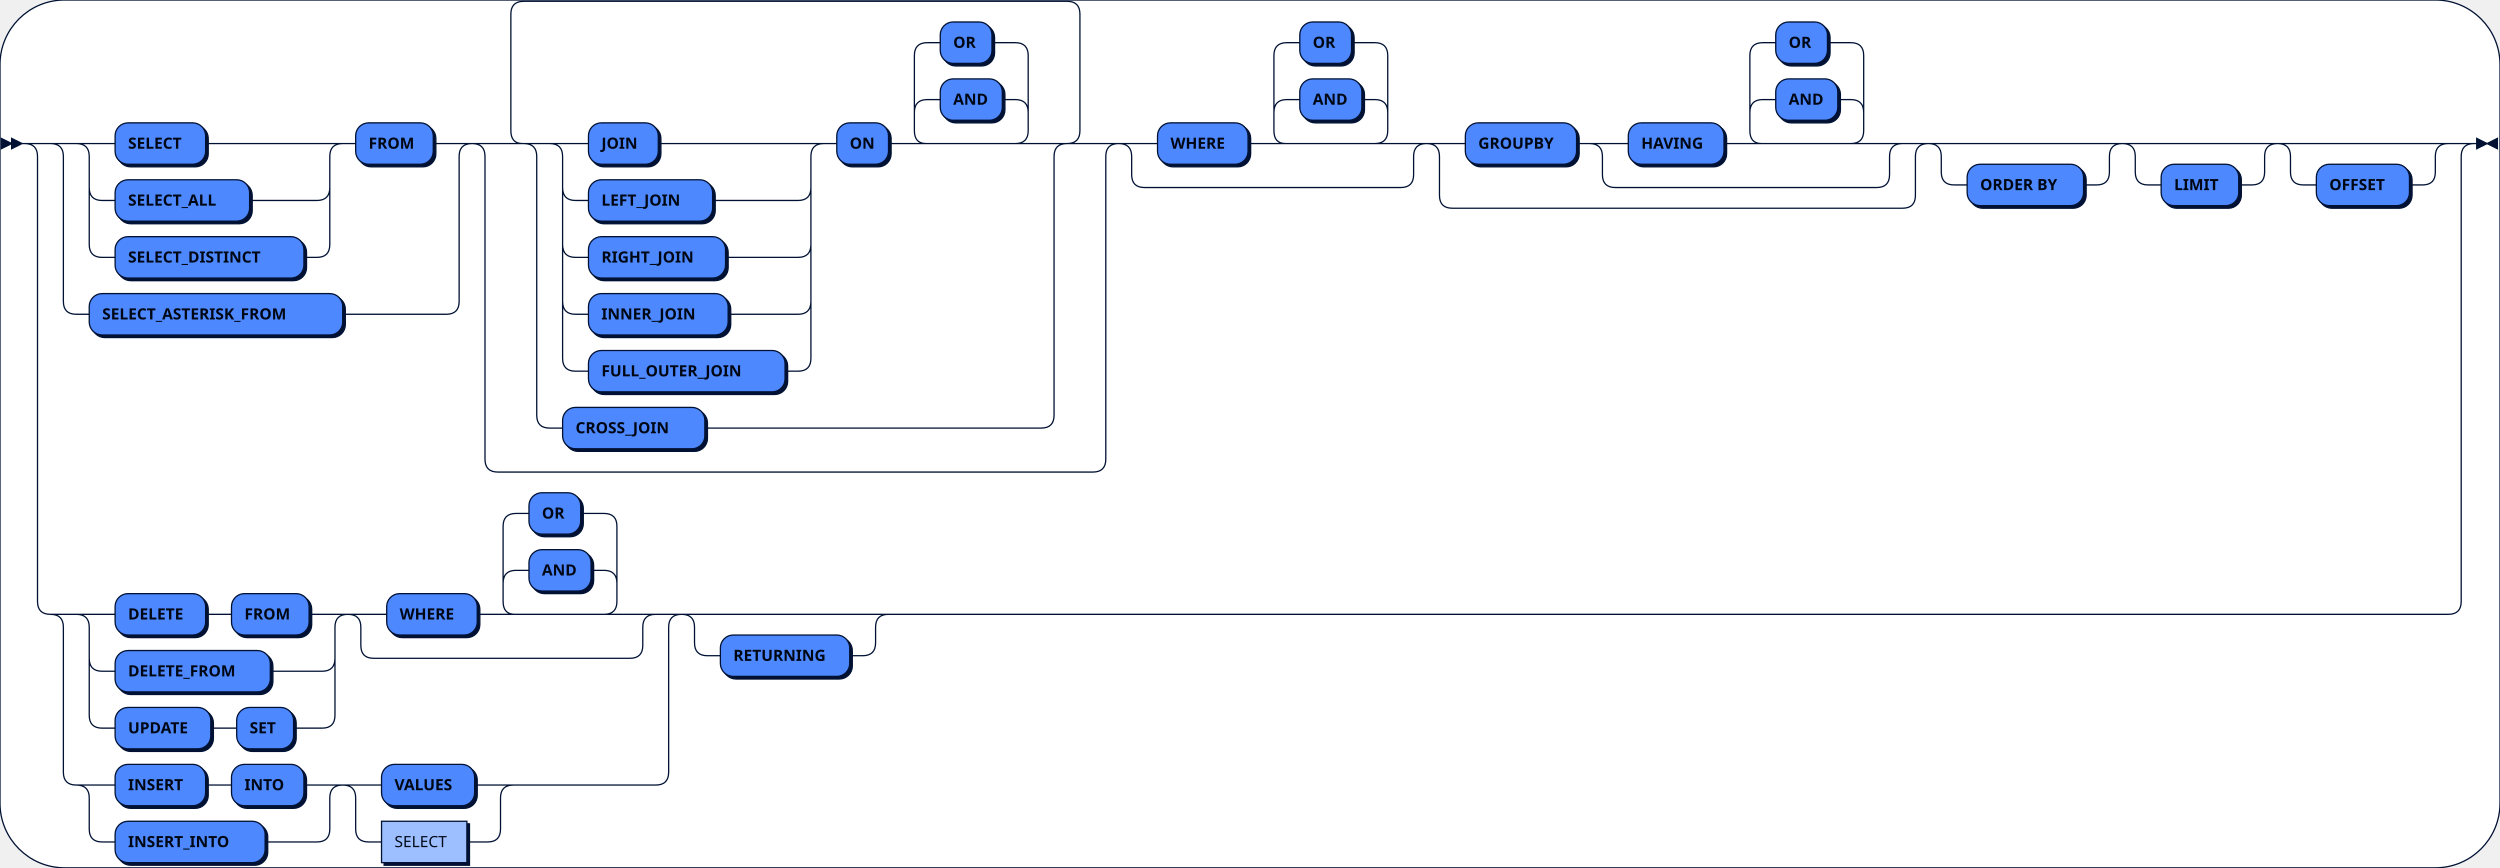
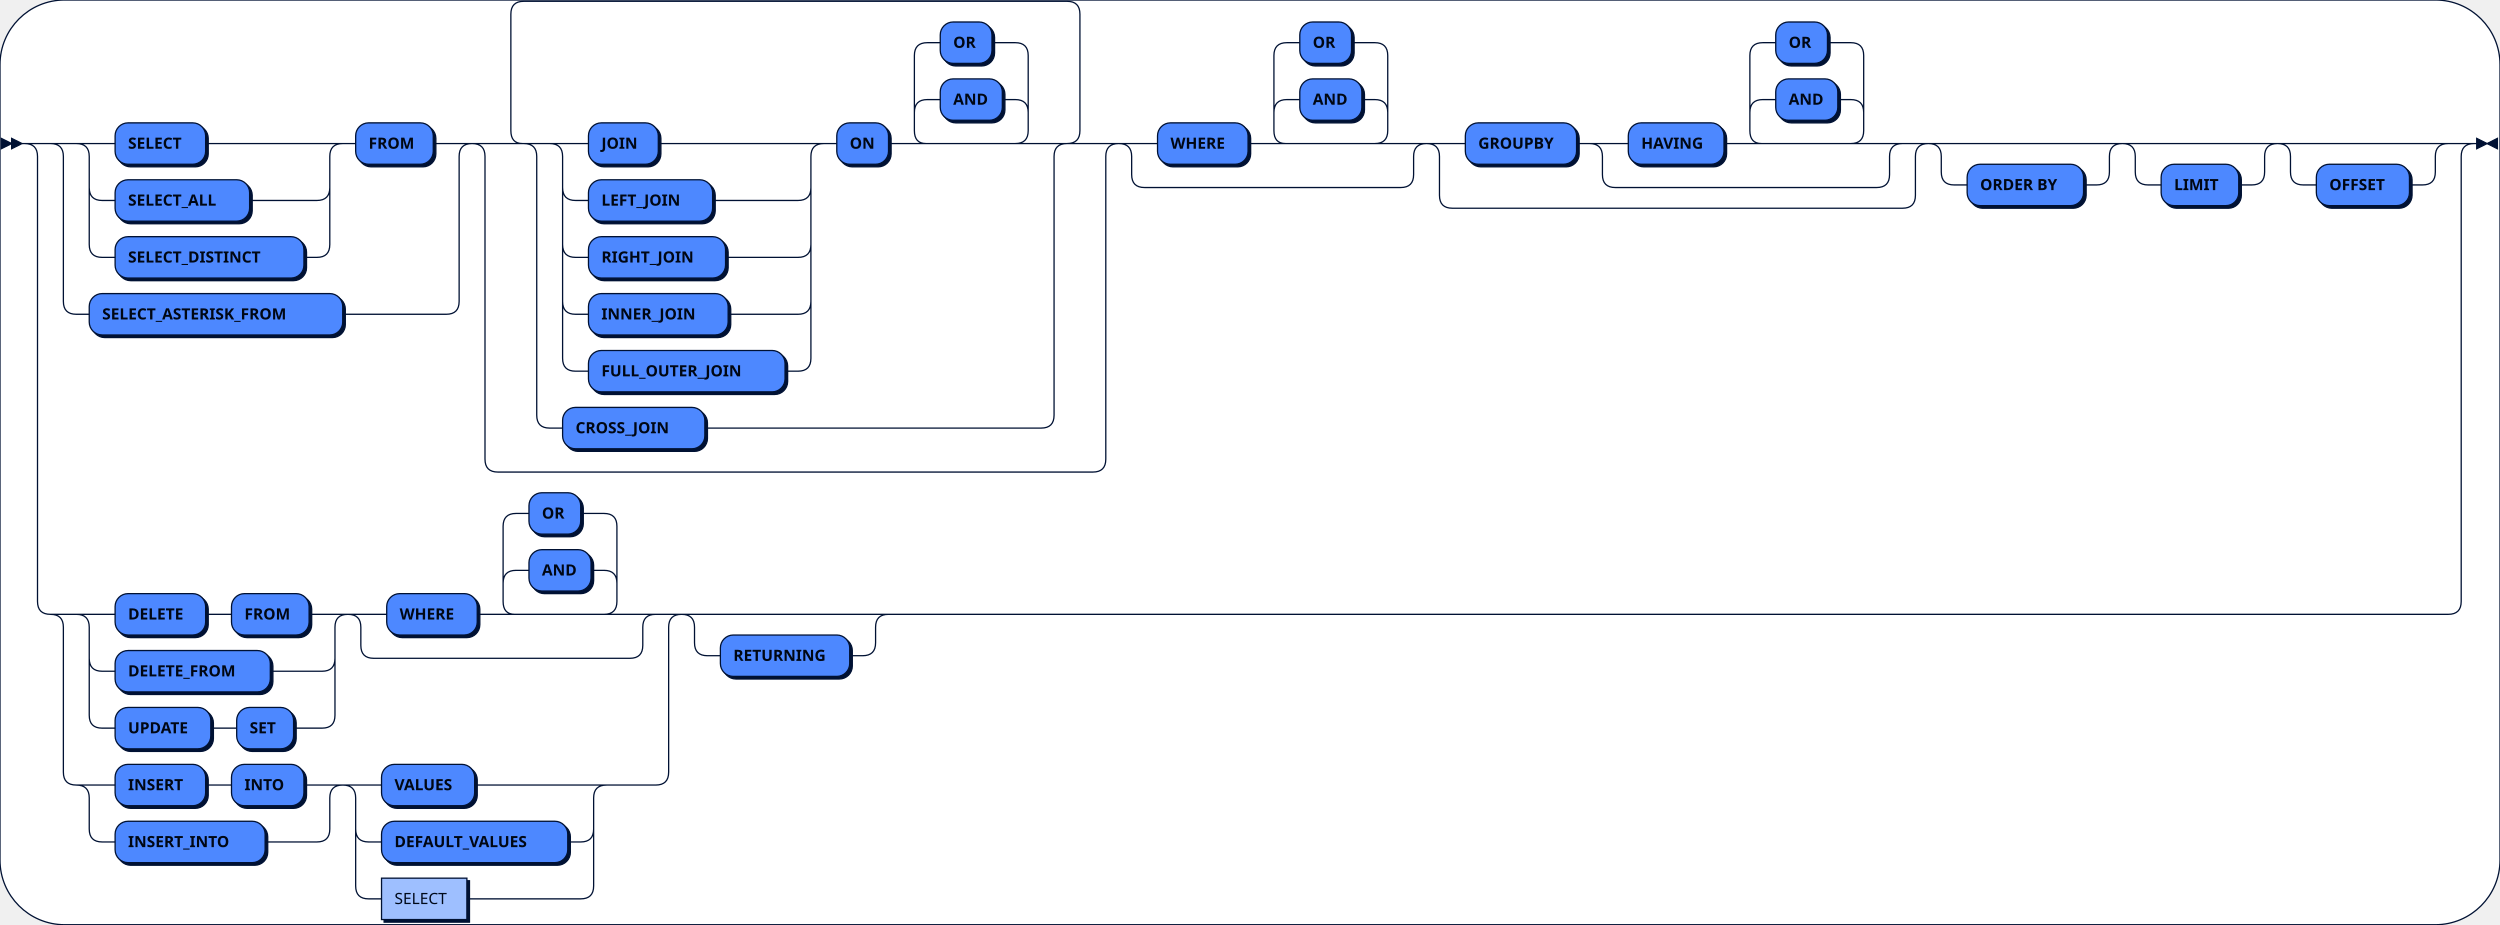
- <svg xmlns="http://www.w3.org/2000/svg" xmlns:xlink="http://www.w3.org/1999/xlink" width="1933" height="671">
+ <svg xmlns="http://www.w3.org/2000/svg" xmlns:xlink="http://www.w3.org/1999/xlink" width="1933" height="715">
  <defs>
    <style type="text/css">
            .line {fill: none; stroke: #001133; stroke-width: 1;}
            .bold-line {stroke: #000714; shape-rendering: crispEdges; stroke-width: 2;}
            .thin-line {stroke: #000A1F; shape-rendering: crispEdges}
            .filled {fill: #001133; stroke: none;}
            text.terminal {
                font-family: Verdana, Sans-serif;
                font-size: 12px;
                fill: #000714;
                font-weight: bold;
            }
            text.nonterminal {
                font-family: Verdana, Sans-serif;
                font-size: 12px;
                fill: #00091A;
                font-weight: normal;
            }
            text.regexp {
                font-family: Verdana, Sans-serif;
                font-size: 12px;
                fill: #000A1F;
                font-weight: normal;
            }
            rect, circle, polygon {fill: #001133; stroke: #001133;}
            rect.background {fill: #FFFFFF; stroke: #001133; stroke-width: 1;}
            rect.terminal {fill: #4D88FF; stroke: #001133; stroke-width: 1;}
            rect.nonterminal {fill: #9EBFFF; stroke: #001133; stroke-width: 1;}
            rect.text {fill: none; stroke: none;}
            polygon.regexp {fill: #C7DAFF; stroke: #001133; stroke-width: 1;}
        </style>
  </defs>
-   <rect class="background" x="0" y="0" width="1933" height="671" rx="50" fill="#000000" />
+   <rect class="background" x="0" y="0" width="1933" height="715" rx="50" fill="#000000" />
  <polygon points="9 111 1 107 1 115" />
  <polygon points="17 111 9 107 9 115" />
  <rect x="91" y="97" width="70" height="32" rx="10" />
  <rect x="89" y="95" width="70" height="32" class="terminal" rx="10" />
  <text class="terminal" x="99" y="115">SELECT</text>
  <rect x="91" y="141" width="104" height="32" rx="10" />
  <rect x="89" y="139" width="104" height="32" class="terminal" rx="10" />
  <text class="terminal" x="99" y="159">SELECT_ALL</text>
  <rect x="91" y="185" width="146" height="32" rx="10" />
  <rect x="89" y="183" width="146" height="32" class="terminal" rx="10" />
  <text class="terminal" x="99" y="203">SELECT_DISTINCT</text>
  <rect x="277" y="97" width="60" height="32" rx="10" />
  <rect x="275" y="95" width="60" height="32" class="terminal" rx="10" />
  <text class="terminal" x="285" y="115">FROM</text>
  <rect x="71" y="229" width="196" height="32" rx="10" />
  <rect x="69" y="227" width="196" height="32" class="terminal" rx="10" />
  <text class="terminal" x="79" y="247">SELECT_ASTERISK_FROM</text>
  <rect x="457" y="97" width="54" height="32" rx="10" />
  <rect x="455" y="95" width="54" height="32" class="terminal" rx="10" />
  <text class="terminal" x="465" y="115">JOIN</text>
  <rect x="457" y="141" width="96" height="32" rx="10" />
  <rect x="455" y="139" width="96" height="32" class="terminal" rx="10" />
  <text class="terminal" x="465" y="159">LEFT_JOIN</text>
  <rect x="457" y="185" width="106" height="32" rx="10" />
  <rect x="455" y="183" width="106" height="32" class="terminal" rx="10" />
  <text class="terminal" x="465" y="203">RIGHT_JOIN</text>
  <rect x="457" y="229" width="108" height="32" rx="10" />
  <rect x="455" y="227" width="108" height="32" class="terminal" rx="10" />
  <text class="terminal" x="465" y="247">INNER_JOIN</text>
  <rect x="457" y="273" width="152" height="32" rx="10" />
  <rect x="455" y="271" width="152" height="32" class="terminal" rx="10" />
  <text class="terminal" x="465" y="291">FULL_OUTER_JOIN</text>
  <rect x="649" y="97" width="40" height="32" rx="10" />
  <rect x="647" y="95" width="40" height="32" class="terminal" rx="10" />
  <text class="terminal" x="657" y="115">ON</text>
  <rect x="729" y="63" width="48" height="32" rx="10" />
  <rect x="727" y="61" width="48" height="32" class="terminal" rx="10" />
  <text class="terminal" x="737" y="81">AND</text>
  <rect x="729" y="19" width="40" height="32" rx="10" />
  <rect x="727" y="17" width="40" height="32" class="terminal" rx="10" />
  <text class="terminal" x="737" y="37">OR</text>
  <rect x="437" y="317" width="110" height="32" rx="10" />
  <rect x="435" y="315" width="110" height="32" class="terminal" rx="10" />
  <text class="terminal" x="445" y="335">CROSS_JOIN</text>
  <rect x="897" y="97" width="70" height="32" rx="10" />
  <rect x="895" y="95" width="70" height="32" class="terminal" rx="10" />
  <text class="terminal" x="905" y="115">WHERE</text>
  <rect x="1007" y="63" width="48" height="32" rx="10" />
  <rect x="1005" y="61" width="48" height="32" class="terminal" rx="10" />
  <text class="terminal" x="1015" y="81">AND</text>
  <rect x="1007" y="19" width="40" height="32" rx="10" />
  <rect x="1005" y="17" width="40" height="32" class="terminal" rx="10" />
  <text class="terminal" x="1015" y="37">OR</text>
  <rect x="1135" y="97" width="86" height="32" rx="10" />
  <rect x="1133" y="95" width="86" height="32" class="terminal" rx="10" />
  <text class="terminal" x="1143" y="115">GROUPBY</text>
  <rect x="1261" y="97" width="74" height="32" rx="10" />
  <rect x="1259" y="95" width="74" height="32" class="terminal" rx="10" />
  <text class="terminal" x="1269" y="115">HAVING</text>
  <rect x="1375" y="63" width="48" height="32" rx="10" />
  <rect x="1373" y="61" width="48" height="32" class="terminal" rx="10" />
  <text class="terminal" x="1383" y="81">AND</text>
  <rect x="1375" y="19" width="40" height="32" rx="10" />
  <rect x="1373" y="17" width="40" height="32" class="terminal" rx="10" />
  <text class="terminal" x="1383" y="37">OR</text>
  <rect x="1523" y="129" width="90" height="32" rx="10" />
  <rect x="1521" y="127" width="90" height="32" class="terminal" rx="10" />
  <text class="terminal" x="1531" y="147">ORDER BY</text>
  <rect x="1673" y="129" width="60" height="32" rx="10" />
  <rect x="1671" y="127" width="60" height="32" class="terminal" rx="10" />
  <text class="terminal" x="1681" y="147">LIMIT</text>
  <rect x="1793" y="129" width="72" height="32" rx="10" />
  <rect x="1791" y="127" width="72" height="32" class="terminal" rx="10" />
  <text class="terminal" x="1801" y="147">OFFSET</text>
  <rect x="91" y="461" width="70" height="32" rx="10" />
  <rect x="89" y="459" width="70" height="32" class="terminal" rx="10" />
  <text class="terminal" x="99" y="479">DELETE</text>
  <rect x="181" y="461" width="60" height="32" rx="10" />
  <rect x="179" y="459" width="60" height="32" class="terminal" rx="10" />
  <text class="terminal" x="189" y="479">FROM</text>
  <rect x="91" y="505" width="120" height="32" rx="10" />
  <rect x="89" y="503" width="120" height="32" class="terminal" rx="10" />
  <text class="terminal" x="99" y="523">DELETE_FROM</text>
  <rect x="91" y="549" width="74" height="32" rx="10" />
  <rect x="89" y="547" width="74" height="32" class="terminal" rx="10" />
  <text class="terminal" x="99" y="567">UPDATE</text>
  <rect x="185" y="549" width="44" height="32" rx="10" />
  <rect x="183" y="547" width="44" height="32" class="terminal" rx="10" />
  <text class="terminal" x="193" y="567">SET</text>
  <rect x="301" y="461" width="70" height="32" rx="10" />
  <rect x="299" y="459" width="70" height="32" class="terminal" rx="10" />
  <text class="terminal" x="309" y="479">WHERE</text>
  <rect x="411" y="427" width="48" height="32" rx="10" />
  <rect x="409" y="425" width="48" height="32" class="terminal" rx="10" />
  <text class="terminal" x="419" y="445">AND</text>
  <rect x="411" y="383" width="40" height="32" rx="10" />
  <rect x="409" y="381" width="40" height="32" class="terminal" rx="10" />
  <text class="terminal" x="419" y="401">OR</text>
  <rect x="91" y="593" width="70" height="32" rx="10" />
  <rect x="89" y="591" width="70" height="32" class="terminal" rx="10" />
  <text class="terminal" x="99" y="611">INSERT</text>
  <rect x="181" y="593" width="56" height="32" rx="10" />
  <rect x="179" y="591" width="56" height="32" class="terminal" rx="10" />
  <text class="terminal" x="189" y="611">INTO</text>
  <rect x="91" y="637" width="116" height="32" rx="10" />
  <rect x="89" y="635" width="116" height="32" class="terminal" rx="10" />
  <text class="terminal" x="99" y="655">INSERT_INTO</text>
  <rect x="297" y="593" width="72" height="32" rx="10" />
  <rect x="295" y="591" width="72" height="32" class="terminal" rx="10" />
  <text class="terminal" x="305" y="611">VALUES</text>
+   <rect x="297" y="637" width="144" height="32" rx="10" />
+   <rect x="295" y="635" width="144" height="32" class="terminal" rx="10" />
+   <text class="terminal" x="305" y="655">DEFAULT_VALUES</text>
  <a xlink:href="#SELECT" xlink:title="SELECT">
-     <rect x="297" y="637" width="66" height="32" />
-     <rect x="295" y="635" width="66" height="32" class="nonterminal" />
-     <text class="nonterminal" x="305" y="655">SELECT</text>
+     <rect x="297" y="681" width="66" height="32" />
+     <rect x="295" y="679" width="66" height="32" class="nonterminal" />
+     <text class="nonterminal" x="305" y="699">SELECT</text>
  </a>
  <rect x="559" y="493" width="100" height="32" rx="10" />
  <rect x="557" y="491" width="100" height="32" class="terminal" rx="10" />
  <text class="terminal" x="567" y="511">RETURNING</text>
-   <path class="line" d="m17 111 h2 m60 0 h10 m70 0 h10 m0 0 h76 m-186 0 h20 m166 0 h20 m-206 0 q10 0 10 10 m186 0 q0 -10 10 -10 m-196 10 v24 m186 0 v-24 m-186 24 q0 10 10 10 m166 0 q10 0 10 -10 m-176 10 h10 m104 0 h10 m0 0 h42 m-176 -10 v20 m186 0 v-20 m-186 20 v24 m186 0 v-24 m-186 24 q0 10 10 10 m166 0 q10 0 10 -10 m-176 10 h10 m146 0 h10 m20 -88 h10 m60 0 h10 m-306 0 h20 m286 0 h20 m-326 0 q10 0 10 10 m306 0 q0 -10 10 -10 m-316 10 v112 m306 0 v-112 m-306 112 q0 10 10 10 m286 0 q10 0 10 -10 m-296 10 h10 m196 0 h10 m0 0 h70 m100 -132 h10 m54 0 h10 m0 0 h98 m-192 0 h20 m172 0 h20 m-212 0 q10 0 10 10 m192 0 q0 -10 10 -10 m-202 10 v24 m192 0 v-24 m-192 24 q0 10 10 10 m172 0 q10 0 10 -10 m-182 10 h10 m96 0 h10 m0 0 h56 m-182 -10 v20 m192 0 v-20 m-192 20 v24 m192 0 v-24 m-192 24 q0 10 10 10 m172 0 q10 0 10 -10 m-182 10 h10 m106 0 h10 m0 0 h46 m-182 -10 v20 m192 0 v-20 m-192 20 v24 m192 0 v-24 m-192 24 q0 10 10 10 m172 0 q10 0 10 -10 m-182 10 h10 m108 0 h10 m0 0 h44 m-182 -10 v20 m192 0 v-20 m-192 20 v24 m192 0 v-24 m-192 24 q0 10 10 10 m172 0 q10 0 10 -10 m-182 10 h10 m152 0 h10 m20 -176 h10 m40 0 h10 m20 0 h10 m0 0 h58 m-88 0 l20 0 m-1 0 q-9 0 -9 -10 l0 -14 q0 -10 10 -10 m68 34 l20 0 m-20 0 q10 0 10 -10 l0 -14 q0 -10 -10 -10 m-68 0 h10 m48 0 h10 m-78 10 l0 -44 q0 -10 10 -10 m78 54 l0 -44 q0 -10 -10 -10 m-68 0 h10 m40 0 h10 m0 0 h8 m-380 78 h20 m380 0 h20 m-420 0 q10 0 10 10 m400 0 q0 -10 10 -10 m-410 10 v200 m400 0 v-200 m-400 200 q0 10 10 10 m380 0 q10 0 10 -10 m-390 10 h10 m110 0 h10 m0 0 h250 m-420 -220 l20 0 m-1 0 q-9 0 -9 -10 l0 -90 q0 -10 10 -10 m420 110 l20 0 m-20 0 q10 0 10 -10 l0 -90 q0 -10 -10 -10 m-420 0 h10 m0 0 h410 m-460 110 h20 m460 0 h20 m-500 0 q10 0 10 10 m480 0 q0 -10 10 -10 m-490 10 v234 m480 0 v-234 m-480 234 q0 10 10 10 m460 0 q10 0 10 -10 m-470 10 h10 m0 0 h450 m40 -254 h10 m70 0 h10 m20 0 h10 m0 0 h58 m-88 0 l20 0 m-1 0 q-9 0 -9 -10 l0 -14 q0 -10 10 -10 m68 34 l20 0 m-20 0 q10 0 10 -10 l0 -14 q0 -10 -10 -10 m-68 0 h10 m48 0 h10 m-78 10 l0 -44 q0 -10 10 -10 m78 54 l0 -44 q0 -10 -10 -10 m-68 0 h10 m40 0 h10 m0 0 h8 m-198 78 h20 m198 0 h20 m-238 0 q10 0 10 10 m218 0 q0 -10 10 -10 m-228 10 v14 m218 0 v-14 m-218 14 q0 10 10 10 m198 0 q10 0 10 -10 m-208 10 h10 m0 0 h188 m40 -34 h10 m86 0 h10 m20 0 h10 m74 0 h10 m20 0 h10 m0 0 h58 m-88 0 l20 0 m-1 0 q-9 0 -9 -10 l0 -14 q0 -10 10 -10 m68 34 l20 0 m-20 0 q10 0 10 -10 l0 -14 q0 -10 -10 -10 m-68 0 h10 m48 0 h10 m-78 10 l0 -44 q0 -10 10 -10 m78 54 l0 -44 q0 -10 -10 -10 m-68 0 h10 m40 0 h10 m0 0 h8 m-202 78 h20 m202 0 h20 m-242 0 q10 0 10 10 m222 0 q0 -10 10 -10 m-232 10 v14 m222 0 v-14 m-222 14 q0 10 10 10 m202 0 q10 0 10 -10 m-212 10 h10 m0 0 h192 m-348 -34 h20 m348 0 h20 m-388 0 q10 0 10 10 m368 0 q0 -10 10 -10 m-378 10 v30 m368 0 v-30 m-368 30 q0 10 10 10 m348 0 q10 0 10 -10 m-358 10 h10 m0 0 h338 m40 -50 h10 m0 0 h100 m-130 0 h20 m110 0 h20 m-150 0 q10 0 10 10 m130 0 q0 -10 10 -10 m-140 10 v12 m130 0 v-12 m-130 12 q0 10 10 10 m110 0 q10 0 10 -10 m-120 10 h10 m90 0 h10 m40 -32 h10 m0 0 h70 m-100 0 h20 m80 0 h20 m-120 0 q10 0 10 10 m100 0 q0 -10 10 -10 m-110 10 v12 m100 0 v-12 m-100 12 q0 10 10 10 m80 0 q10 0 10 -10 m-90 10 h10 m60 0 h10 m40 -32 h10 m0 0 h82 m-112 0 h20 m92 0 h20 m-132 0 q10 0 10 10 m112 0 q0 -10 10 -10 m-122 10 v12 m112 0 v-12 m-112 12 q0 10 10 10 m92 0 q10 0 10 -10 m-102 10 h10 m72 0 h10 m-1854 -32 h20 m1854 0 h20 m-1894 0 q10 0 10 10 m1874 0 q0 -10 10 -10 m-1884 10 v344 m1874 0 v-344 m-1874 344 q0 10 10 10 m1854 0 q10 0 10 -10 m-1824 10 h10 m70 0 h10 m0 0 h10 m60 0 h10 m-190 0 h20 m170 0 h20 m-210 0 q10 0 10 10 m190 0 q0 -10 10 -10 m-200 10 v24 m190 0 v-24 m-190 24 q0 10 10 10 m170 0 q10 0 10 -10 m-180 10 h10 m120 0 h10 m0 0 h30 m-180 -10 v20 m190 0 v-20 m-190 20 v24 m190 0 v-24 m-190 24 q0 10 10 10 m170 0 q10 0 10 -10 m-180 10 h10 m74 0 h10 m0 0 h10 m44 0 h10 m0 0 h12 m40 -88 h10 m70 0 h10 m20 0 h10 m0 0 h58 m-88 0 l20 0 m-1 0 q-9 0 -9 -10 l0 -14 q0 -10 10 -10 m68 34 l20 0 m-20 0 q10 0 10 -10 l0 -14 q0 -10 -10 -10 m-68 0 h10 m48 0 h10 m-78 10 l0 -44 q0 -10 10 -10 m78 54 l0 -44 q0 -10 -10 -10 m-68 0 h10 m40 0 h10 m0 0 h8 m-198 78 h20 m198 0 h20 m-238 0 q10 0 10 10 m218 0 q0 -10 10 -10 m-228 10 v14 m218 0 v-14 m-218 14 q0 10 10 10 m198 0 q10 0 10 -10 m-208 10 h10 m0 0 h188 m-448 -34 h20 m448 0 h20 m-488 0 q10 0 10 10 m468 0 q0 -10 10 -10 m-478 10 v112 m468 0 v-112 m-468 112 q0 10 10 10 m448 0 q10 0 10 -10 m-438 10 h10 m70 0 h10 m0 0 h10 m56 0 h10 m-186 0 h20 m166 0 h20 m-206 0 q10 0 10 10 m186 0 q0 -10 10 -10 m-196 10 v24 m186 0 v-24 m-186 24 q0 10 10 10 m166 0 q10 0 10 -10 m-176 10 h10 m116 0 h10 m0 0 h30 m40 -44 h10 m72 0 h10 m-112 0 h20 m92 0 h20 m-132 0 q10 0 10 10 m112 0 q0 -10 10 -10 m-122 10 v24 m112 0 v-24 m-112 24 q0 10 10 10 m92 0 q10 0 10 -10 m-102 10 h10 m66 0 h10 m0 0 h6 m20 -44 h110 m40 -132 h10 m0 0 h110 m-140 0 h20 m120 0 h20 m-160 0 q10 0 10 10 m140 0 q0 -10 10 -10 m-150 10 v12 m140 0 v-12 m-140 12 q0 10 10 10 m120 0 q10 0 10 -10 m-130 10 h10 m100 0 h10 m20 -32 h1206 m23 -364 h-3" />
+   <path class="line" d="m17 111 h2 m60 0 h10 m70 0 h10 m0 0 h76 m-186 0 h20 m166 0 h20 m-206 0 q10 0 10 10 m186 0 q0 -10 10 -10 m-196 10 v24 m186 0 v-24 m-186 24 q0 10 10 10 m166 0 q10 0 10 -10 m-176 10 h10 m104 0 h10 m0 0 h42 m-176 -10 v20 m186 0 v-20 m-186 20 v24 m186 0 v-24 m-186 24 q0 10 10 10 m166 0 q10 0 10 -10 m-176 10 h10 m146 0 h10 m20 -88 h10 m60 0 h10 m-306 0 h20 m286 0 h20 m-326 0 q10 0 10 10 m306 0 q0 -10 10 -10 m-316 10 v112 m306 0 v-112 m-306 112 q0 10 10 10 m286 0 q10 0 10 -10 m-296 10 h10 m196 0 h10 m0 0 h70 m100 -132 h10 m54 0 h10 m0 0 h98 m-192 0 h20 m172 0 h20 m-212 0 q10 0 10 10 m192 0 q0 -10 10 -10 m-202 10 v24 m192 0 v-24 m-192 24 q0 10 10 10 m172 0 q10 0 10 -10 m-182 10 h10 m96 0 h10 m0 0 h56 m-182 -10 v20 m192 0 v-20 m-192 20 v24 m192 0 v-24 m-192 24 q0 10 10 10 m172 0 q10 0 10 -10 m-182 10 h10 m106 0 h10 m0 0 h46 m-182 -10 v20 m192 0 v-20 m-192 20 v24 m192 0 v-24 m-192 24 q0 10 10 10 m172 0 q10 0 10 -10 m-182 10 h10 m108 0 h10 m0 0 h44 m-182 -10 v20 m192 0 v-20 m-192 20 v24 m192 0 v-24 m-192 24 q0 10 10 10 m172 0 q10 0 10 -10 m-182 10 h10 m152 0 h10 m20 -176 h10 m40 0 h10 m20 0 h10 m0 0 h58 m-88 0 l20 0 m-1 0 q-9 0 -9 -10 l0 -14 q0 -10 10 -10 m68 34 l20 0 m-20 0 q10 0 10 -10 l0 -14 q0 -10 -10 -10 m-68 0 h10 m48 0 h10 m-78 10 l0 -44 q0 -10 10 -10 m78 54 l0 -44 q0 -10 -10 -10 m-68 0 h10 m40 0 h10 m0 0 h8 m-380 78 h20 m380 0 h20 m-420 0 q10 0 10 10 m400 0 q0 -10 10 -10 m-410 10 v200 m400 0 v-200 m-400 200 q0 10 10 10 m380 0 q10 0 10 -10 m-390 10 h10 m110 0 h10 m0 0 h250 m-420 -220 l20 0 m-1 0 q-9 0 -9 -10 l0 -90 q0 -10 10 -10 m420 110 l20 0 m-20 0 q10 0 10 -10 l0 -90 q0 -10 -10 -10 m-420 0 h10 m0 0 h410 m-460 110 h20 m460 0 h20 m-500 0 q10 0 10 10 m480 0 q0 -10 10 -10 m-490 10 v234 m480 0 v-234 m-480 234 q0 10 10 10 m460 0 q10 0 10 -10 m-470 10 h10 m0 0 h450 m40 -254 h10 m70 0 h10 m20 0 h10 m0 0 h58 m-88 0 l20 0 m-1 0 q-9 0 -9 -10 l0 -14 q0 -10 10 -10 m68 34 l20 0 m-20 0 q10 0 10 -10 l0 -14 q0 -10 -10 -10 m-68 0 h10 m48 0 h10 m-78 10 l0 -44 q0 -10 10 -10 m78 54 l0 -44 q0 -10 -10 -10 m-68 0 h10 m40 0 h10 m0 0 h8 m-198 78 h20 m198 0 h20 m-238 0 q10 0 10 10 m218 0 q0 -10 10 -10 m-228 10 v14 m218 0 v-14 m-218 14 q0 10 10 10 m198 0 q10 0 10 -10 m-208 10 h10 m0 0 h188 m40 -34 h10 m86 0 h10 m20 0 h10 m74 0 h10 m20 0 h10 m0 0 h58 m-88 0 l20 0 m-1 0 q-9 0 -9 -10 l0 -14 q0 -10 10 -10 m68 34 l20 0 m-20 0 q10 0 10 -10 l0 -14 q0 -10 -10 -10 m-68 0 h10 m48 0 h10 m-78 10 l0 -44 q0 -10 10 -10 m78 54 l0 -44 q0 -10 -10 -10 m-68 0 h10 m40 0 h10 m0 0 h8 m-202 78 h20 m202 0 h20 m-242 0 q10 0 10 10 m222 0 q0 -10 10 -10 m-232 10 v14 m222 0 v-14 m-222 14 q0 10 10 10 m202 0 q10 0 10 -10 m-212 10 h10 m0 0 h192 m-348 -34 h20 m348 0 h20 m-388 0 q10 0 10 10 m368 0 q0 -10 10 -10 m-378 10 v30 m368 0 v-30 m-368 30 q0 10 10 10 m348 0 q10 0 10 -10 m-358 10 h10 m0 0 h338 m40 -50 h10 m0 0 h100 m-130 0 h20 m110 0 h20 m-150 0 q10 0 10 10 m130 0 q0 -10 10 -10 m-140 10 v12 m130 0 v-12 m-130 12 q0 10 10 10 m110 0 q10 0 10 -10 m-120 10 h10 m90 0 h10 m40 -32 h10 m0 0 h70 m-100 0 h20 m80 0 h20 m-120 0 q10 0 10 10 m100 0 q0 -10 10 -10 m-110 10 v12 m100 0 v-12 m-100 12 q0 10 10 10 m80 0 q10 0 10 -10 m-90 10 h10 m60 0 h10 m40 -32 h10 m0 0 h82 m-112 0 h20 m92 0 h20 m-132 0 q10 0 10 10 m112 0 q0 -10 10 -10 m-122 10 v12 m112 0 v-12 m-112 12 q0 10 10 10 m92 0 q10 0 10 -10 m-102 10 h10 m72 0 h10 m-1854 -32 h20 m1854 0 h20 m-1894 0 q10 0 10 10 m1874 0 q0 -10 10 -10 m-1884 10 v344 m1874 0 v-344 m-1874 344 q0 10 10 10 m1854 0 q10 0 10 -10 m-1824 10 h10 m70 0 h10 m0 0 h10 m60 0 h10 m-190 0 h20 m170 0 h20 m-210 0 q10 0 10 10 m190 0 q0 -10 10 -10 m-200 10 v24 m190 0 v-24 m-190 24 q0 10 10 10 m170 0 q10 0 10 -10 m-180 10 h10 m120 0 h10 m0 0 h30 m-180 -10 v20 m190 0 v-20 m-190 20 v24 m190 0 v-24 m-190 24 q0 10 10 10 m170 0 q10 0 10 -10 m-180 10 h10 m74 0 h10 m0 0 h10 m44 0 h10 m0 0 h12 m40 -88 h10 m70 0 h10 m20 0 h10 m0 0 h58 m-88 0 l20 0 m-1 0 q-9 0 -9 -10 l0 -14 q0 -10 10 -10 m68 34 l20 0 m-20 0 q10 0 10 -10 l0 -14 q0 -10 -10 -10 m-68 0 h10 m48 0 h10 m-78 10 l0 -44 q0 -10 10 -10 m78 54 l0 -44 q0 -10 -10 -10 m-68 0 h10 m40 0 h10 m0 0 h8 m-198 78 h20 m198 0 h20 m-238 0 q10 0 10 10 m218 0 q0 -10 10 -10 m-228 10 v14 m218 0 v-14 m-218 14 q0 10 10 10 m198 0 q10 0 10 -10 m-208 10 h10 m0 0 h188 m-448 -34 h20 m448 0 h20 m-488 0 q10 0 10 10 m468 0 q0 -10 10 -10 m-478 10 v112 m468 0 v-112 m-468 112 q0 10 10 10 m448 0 q10 0 10 -10 m-438 10 h10 m70 0 h10 m0 0 h10 m56 0 h10 m-186 0 h20 m166 0 h20 m-206 0 q10 0 10 10 m186 0 q0 -10 10 -10 m-196 10 v24 m186 0 v-24 m-186 24 q0 10 10 10 m166 0 q10 0 10 -10 m-176 10 h10 m116 0 h10 m0 0 h30 m40 -44 h10 m72 0 h10 m0 0 h72 m-184 0 h20 m164 0 h20 m-204 0 q10 0 10 10 m184 0 q0 -10 10 -10 m-194 10 v24 m184 0 v-24 m-184 24 q0 10 10 10 m164 0 q10 0 10 -10 m-174 10 h10 m144 0 h10 m-174 -10 v20 m184 0 v-20 m-184 20 v24 m184 0 v-24 m-184 24 q0 10 10 10 m164 0 q10 0 10 -10 m-174 10 h10 m66 0 h10 m0 0 h78 m20 -88 h38 m40 -132 h10 m0 0 h110 m-140 0 h20 m120 0 h20 m-160 0 q10 0 10 10 m140 0 q0 -10 10 -10 m-150 10 v12 m140 0 v-12 m-140 12 q0 10 10 10 m120 0 q10 0 10 -10 m-130 10 h10 m100 0 h10 m20 -32 h1206 m23 -364 h-3" />
  <polygon points="1923 111 1931 107 1931 115" />
  <polygon points="1923 111 1915 107 1915 115" />
</svg>
